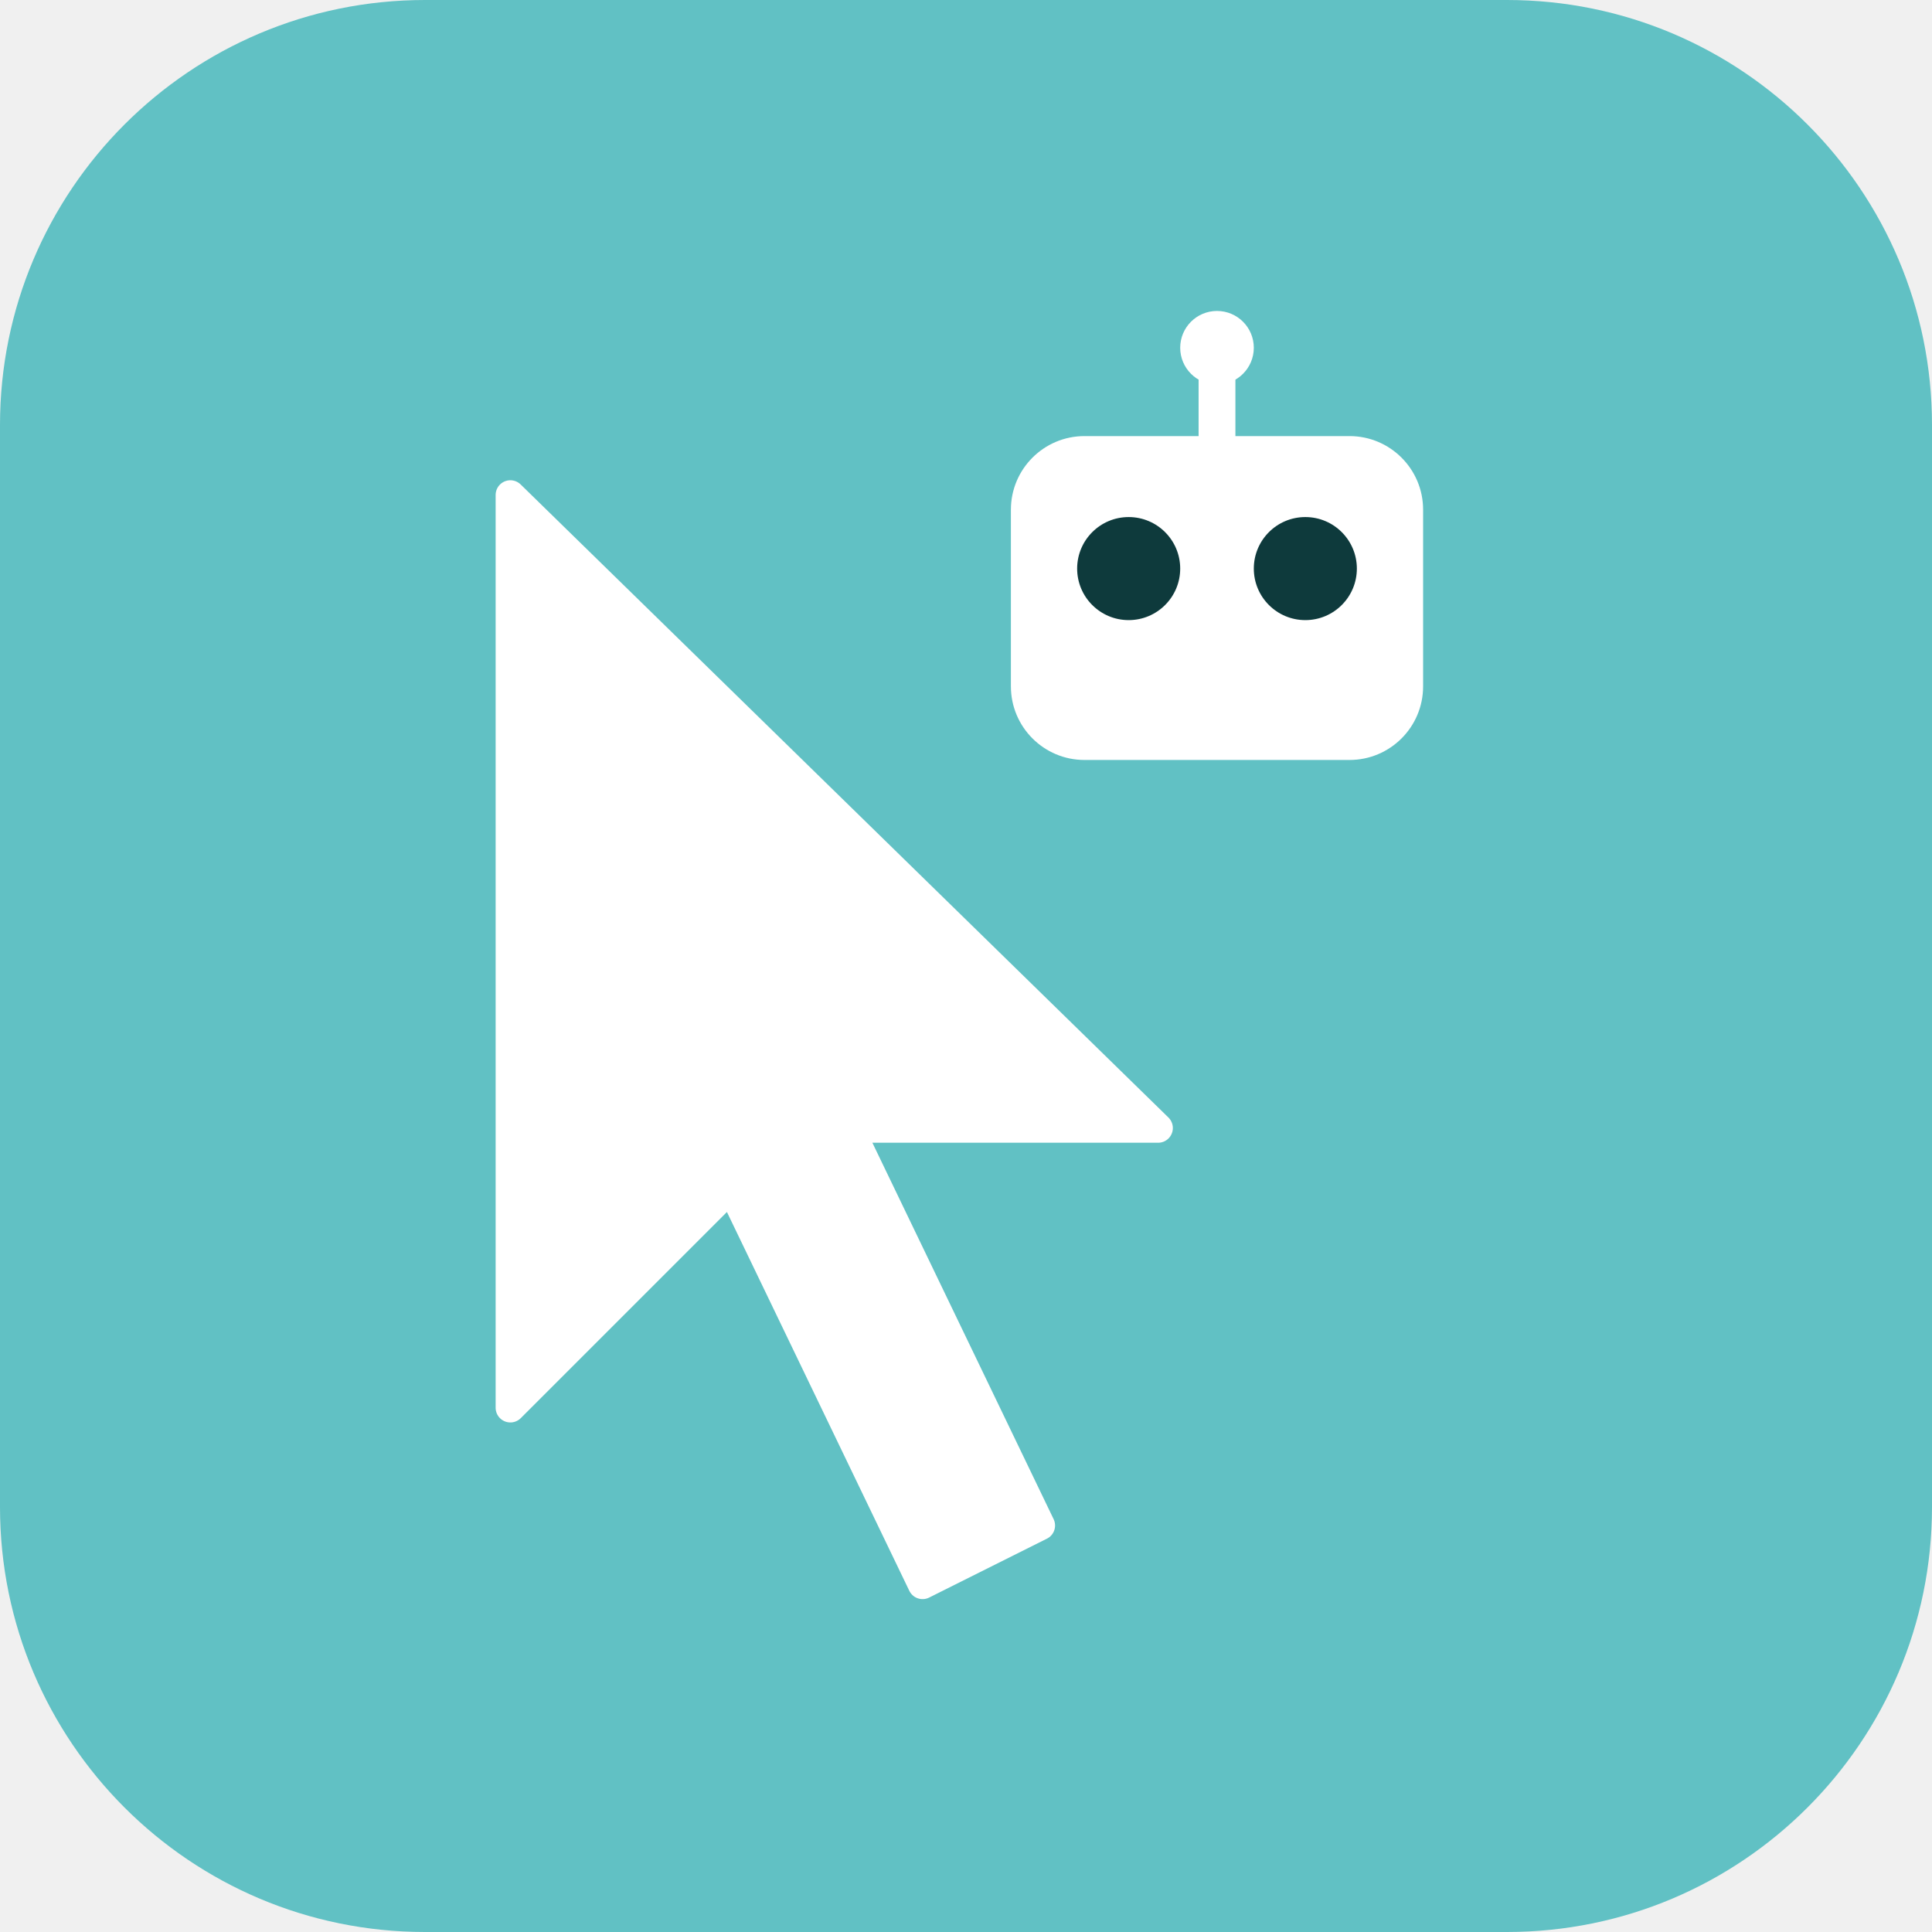
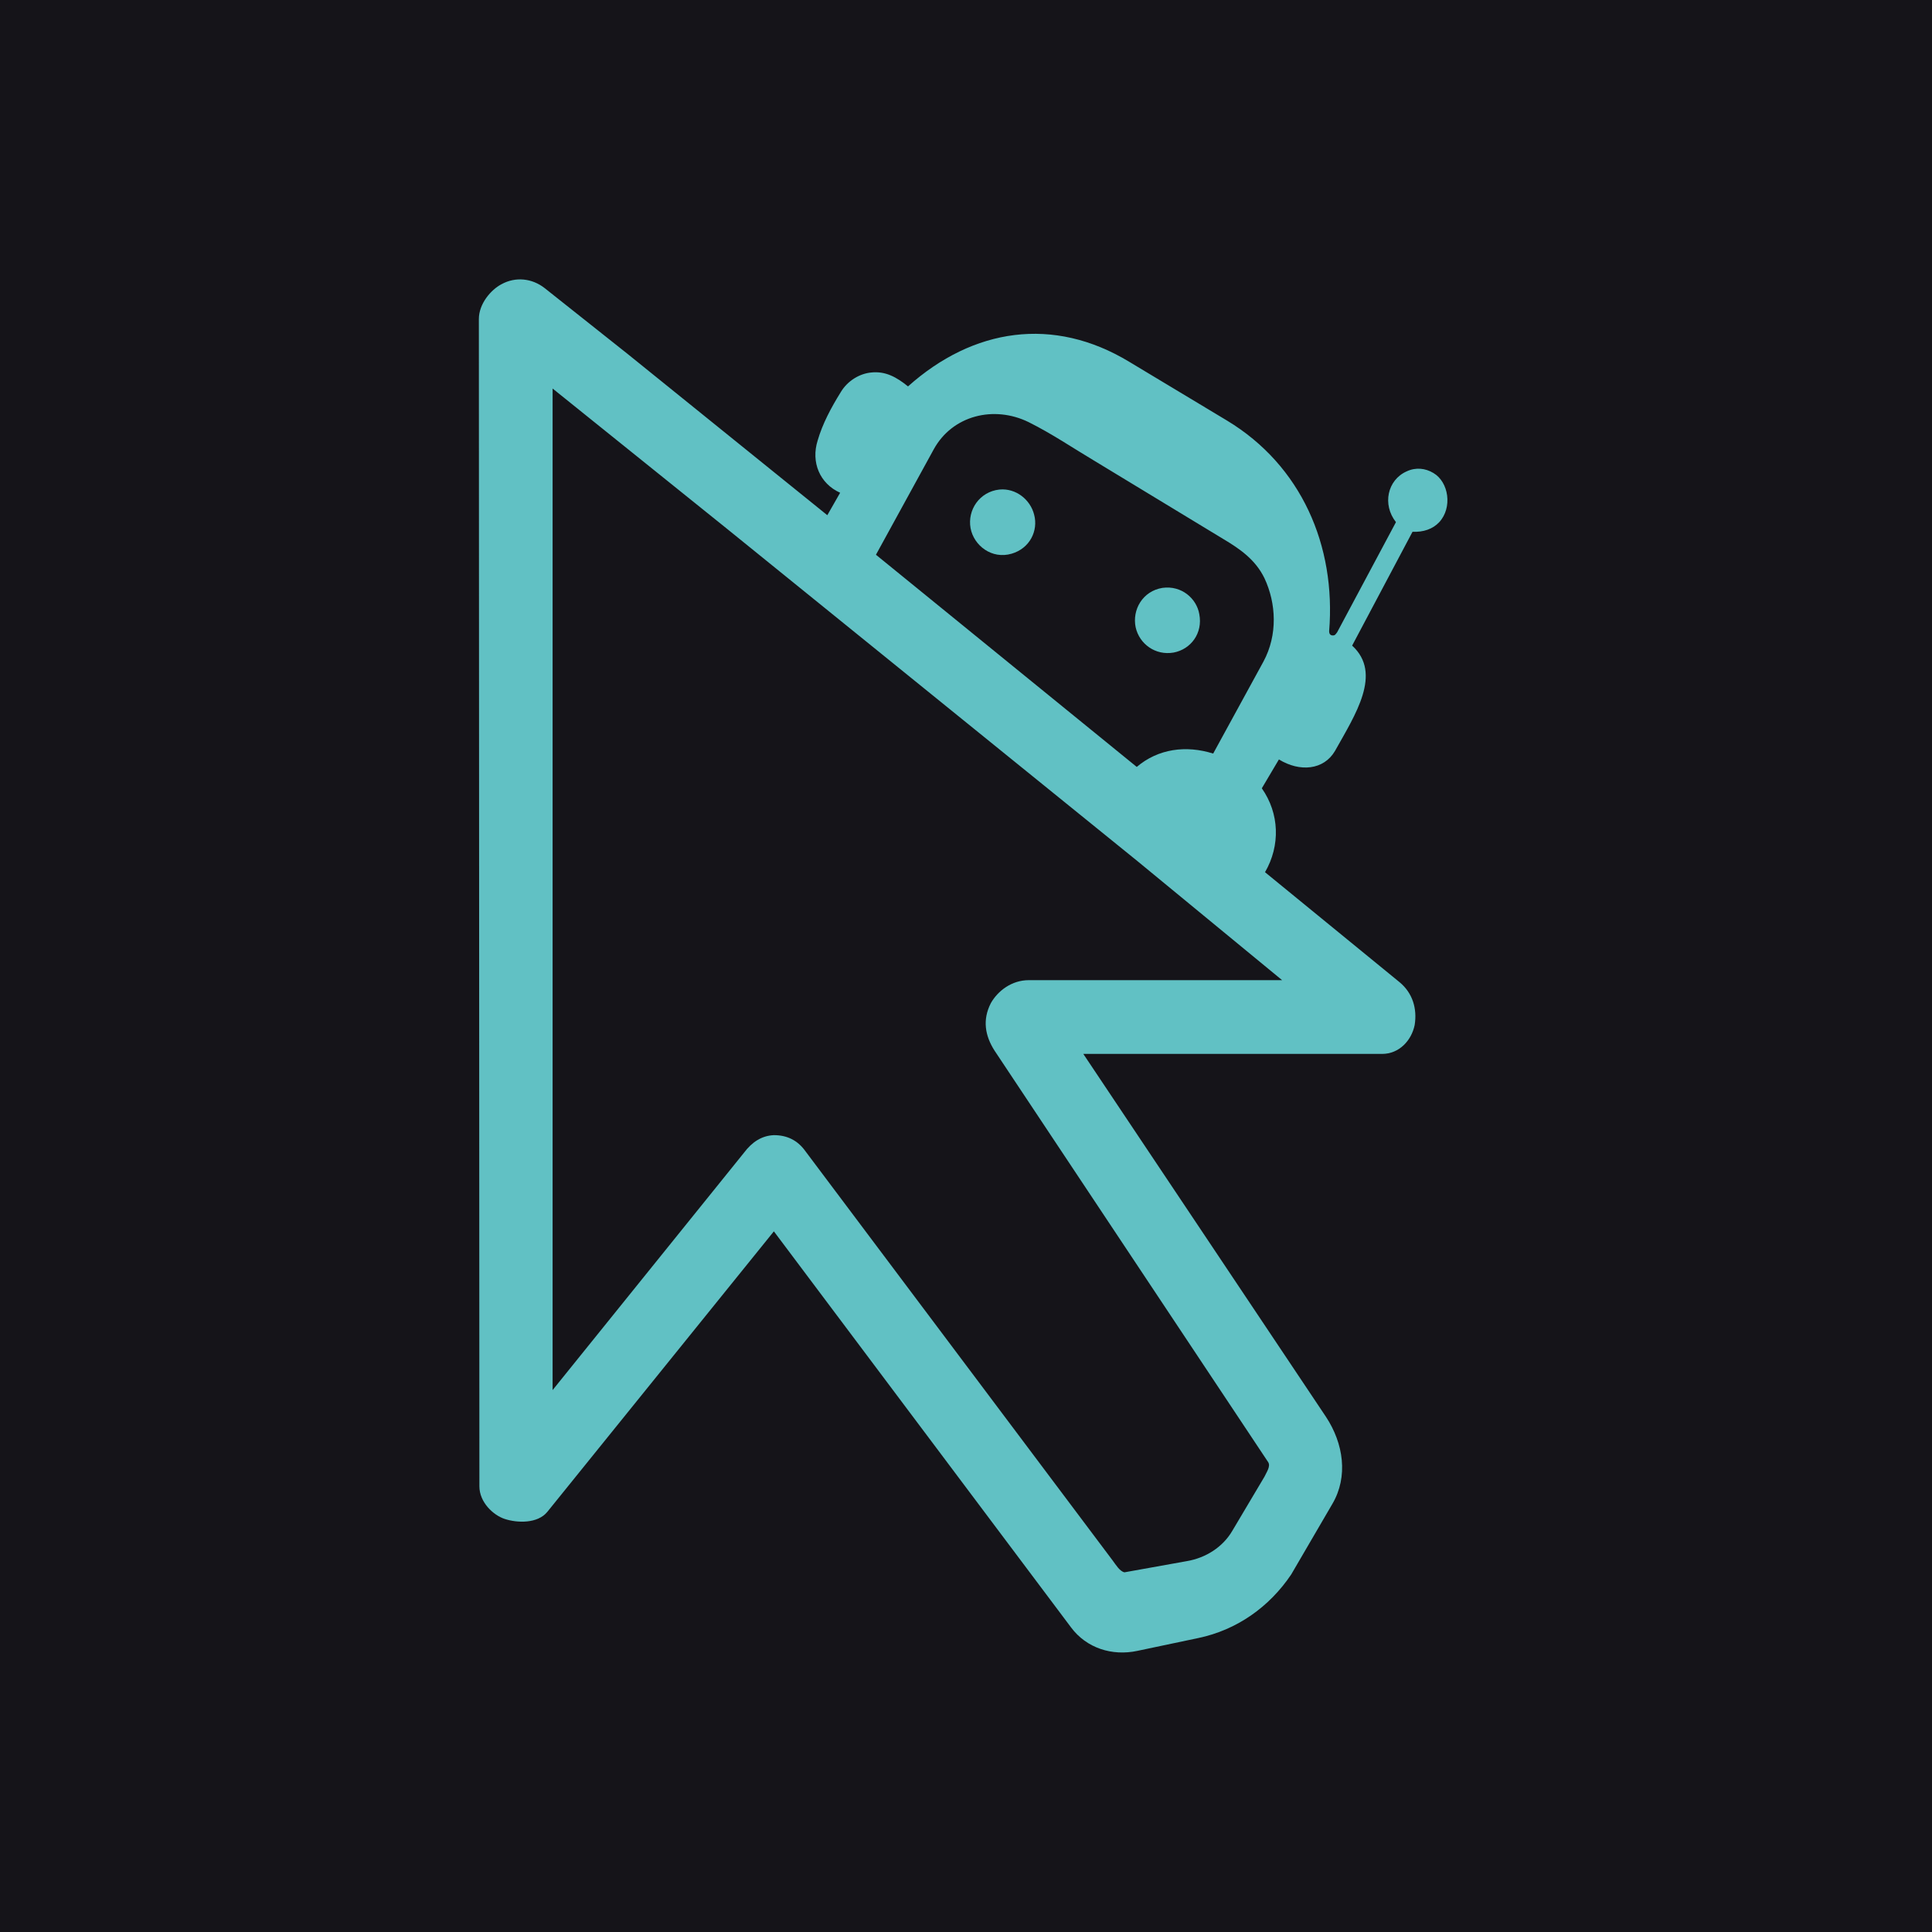
- <svg xmlns="http://www.w3.org/2000/svg" width="1024" height="1024" viewBox="0 0 100 100">
-   <rect x="0" y="0" width="100" height="100" rx="22" ry="22" fill="#61C1C4" />
-   <g transform="translate(12.7,18) scale(0.762)">
-     <path d="M18 10 L18 72 L33 57 L46 84 L54 80 L41 53 L62 53 Z" fill="#ffffff" stroke="#ffffff" stroke-width="2" stroke-linejoin="round" stroke-linecap="round" />
-     <rect x="52" y="6" width="28" height="22" rx="5" ry="5" fill="#ffffff" />
-     <circle cx="60" cy="15" r="3.5" fill="#0e3a3c" />
-     <circle cx="72" cy="15" r="3.5" fill="#0e3a3c" />
-     <line x1="66" y1="6" x2="66" y2="0" stroke="#ffffff" stroke-width="2.5" stroke-linecap="round" />
-     <circle cx="66" cy="0" r="2.5" fill="#ffffff" />
+ <svg xmlns="http://www.w3.org/2000/svg" width="1024" height="1024" viewBox="0 0 3615 3615">
+   <rect width="3615" height="3615" fill="#151419" />
+   <g transform="translate(378,385)">
+     <g transform="translate(0,2835) scale(1,-1)">
+       <path d="M983 2230 L1750 1609 L2021 1386 L1547 1386 C1515 1386 1489 1366 1476 1343 C1460 1312 1465 1282 1483 1254 L1995 484 C2000 476 1991 464 1988 457 L1928 356 C1910 325 1878 305 1843 299 L1726 278 C1717 280 1710 292 1704 300 L1129 1066 C1114 1087 1094 1096 1070 1096 C1047 1095 1029 1083 1014 1063 L656 619 L656 2493Z M1369 2379 C1404 2443 1482 2462 1547 2430 C1591 2408 1629 2382 1671 2357 L1910 2212 C1942 2193 1971 2173 1988 2138 C2010 2091 2013 2032 1986 1982 L1892 1810 C1841 1826 1789 1819 1749 1785 L1261 2182Z M566 378 C590 370 628 369 646 391 L1070 916 L1626 175 C1655 136 1703 121 1750 131 L1864 155 C1936 170 1997 213 2038 274 L2115 406 C2145 457 2136 519 2103 569 L1649 1248 L2208 1248 C2240 1248 2263 1273 2269 1302 C2274 1333 2265 1362 2241 1382 L1989 1588 C2018 1638 2016 1698 1983 1745 L2015 1799 C2054 1775 2099 1779 2120 1815 C2158 1883 2209 1960 2152 2012 L2265 2225 C2285 2224 2303 2230 2315 2243 C2340 2270 2333 2318 2304 2335 C2289 2344 2271 2346 2254 2338 C2218 2322 2208 2276 2234 2243 L2124 2037 C2121 2033 2120 2031 2116 2031 C2112 2031 2109 2033 2109 2039 C2122 2199 2057 2349 1918 2433 L1735 2543 C1593 2629 1443 2606 1321 2497 C1300 2514 1279 2526 1252 2523 C1231 2521 1208 2508 1195 2486 C1177 2457 1161 2427 1152 2396 C1139 2355 1156 2315 1194 2298 L1170 2256 L796 2558 L641 2681 C618 2699 587 2703 560 2688 C541 2678 518 2652 518 2623 L519 439 C519 409 545 385 566 378" fill="#61C1C4" />
+       <path d="M1818 1999 C1850 2005 1873 2035 1866 2071 C1861 2100 1833 2125 1797 2120 C1760 2114 1740 2079 1747 2046 C1754 2015 1784 1993 1818 1999" fill="#61C1C4" />
+       <path d="M1492 2304 C1455 2300 1432 2266 1438 2232 C1444 2199 1478 2173 1515 2184 C1549 2194 1565 2227 1557 2257 C1550 2285 1523 2307 1492 2304" fill="#61C1C4" />
+     </g>
  </g>
</svg>
